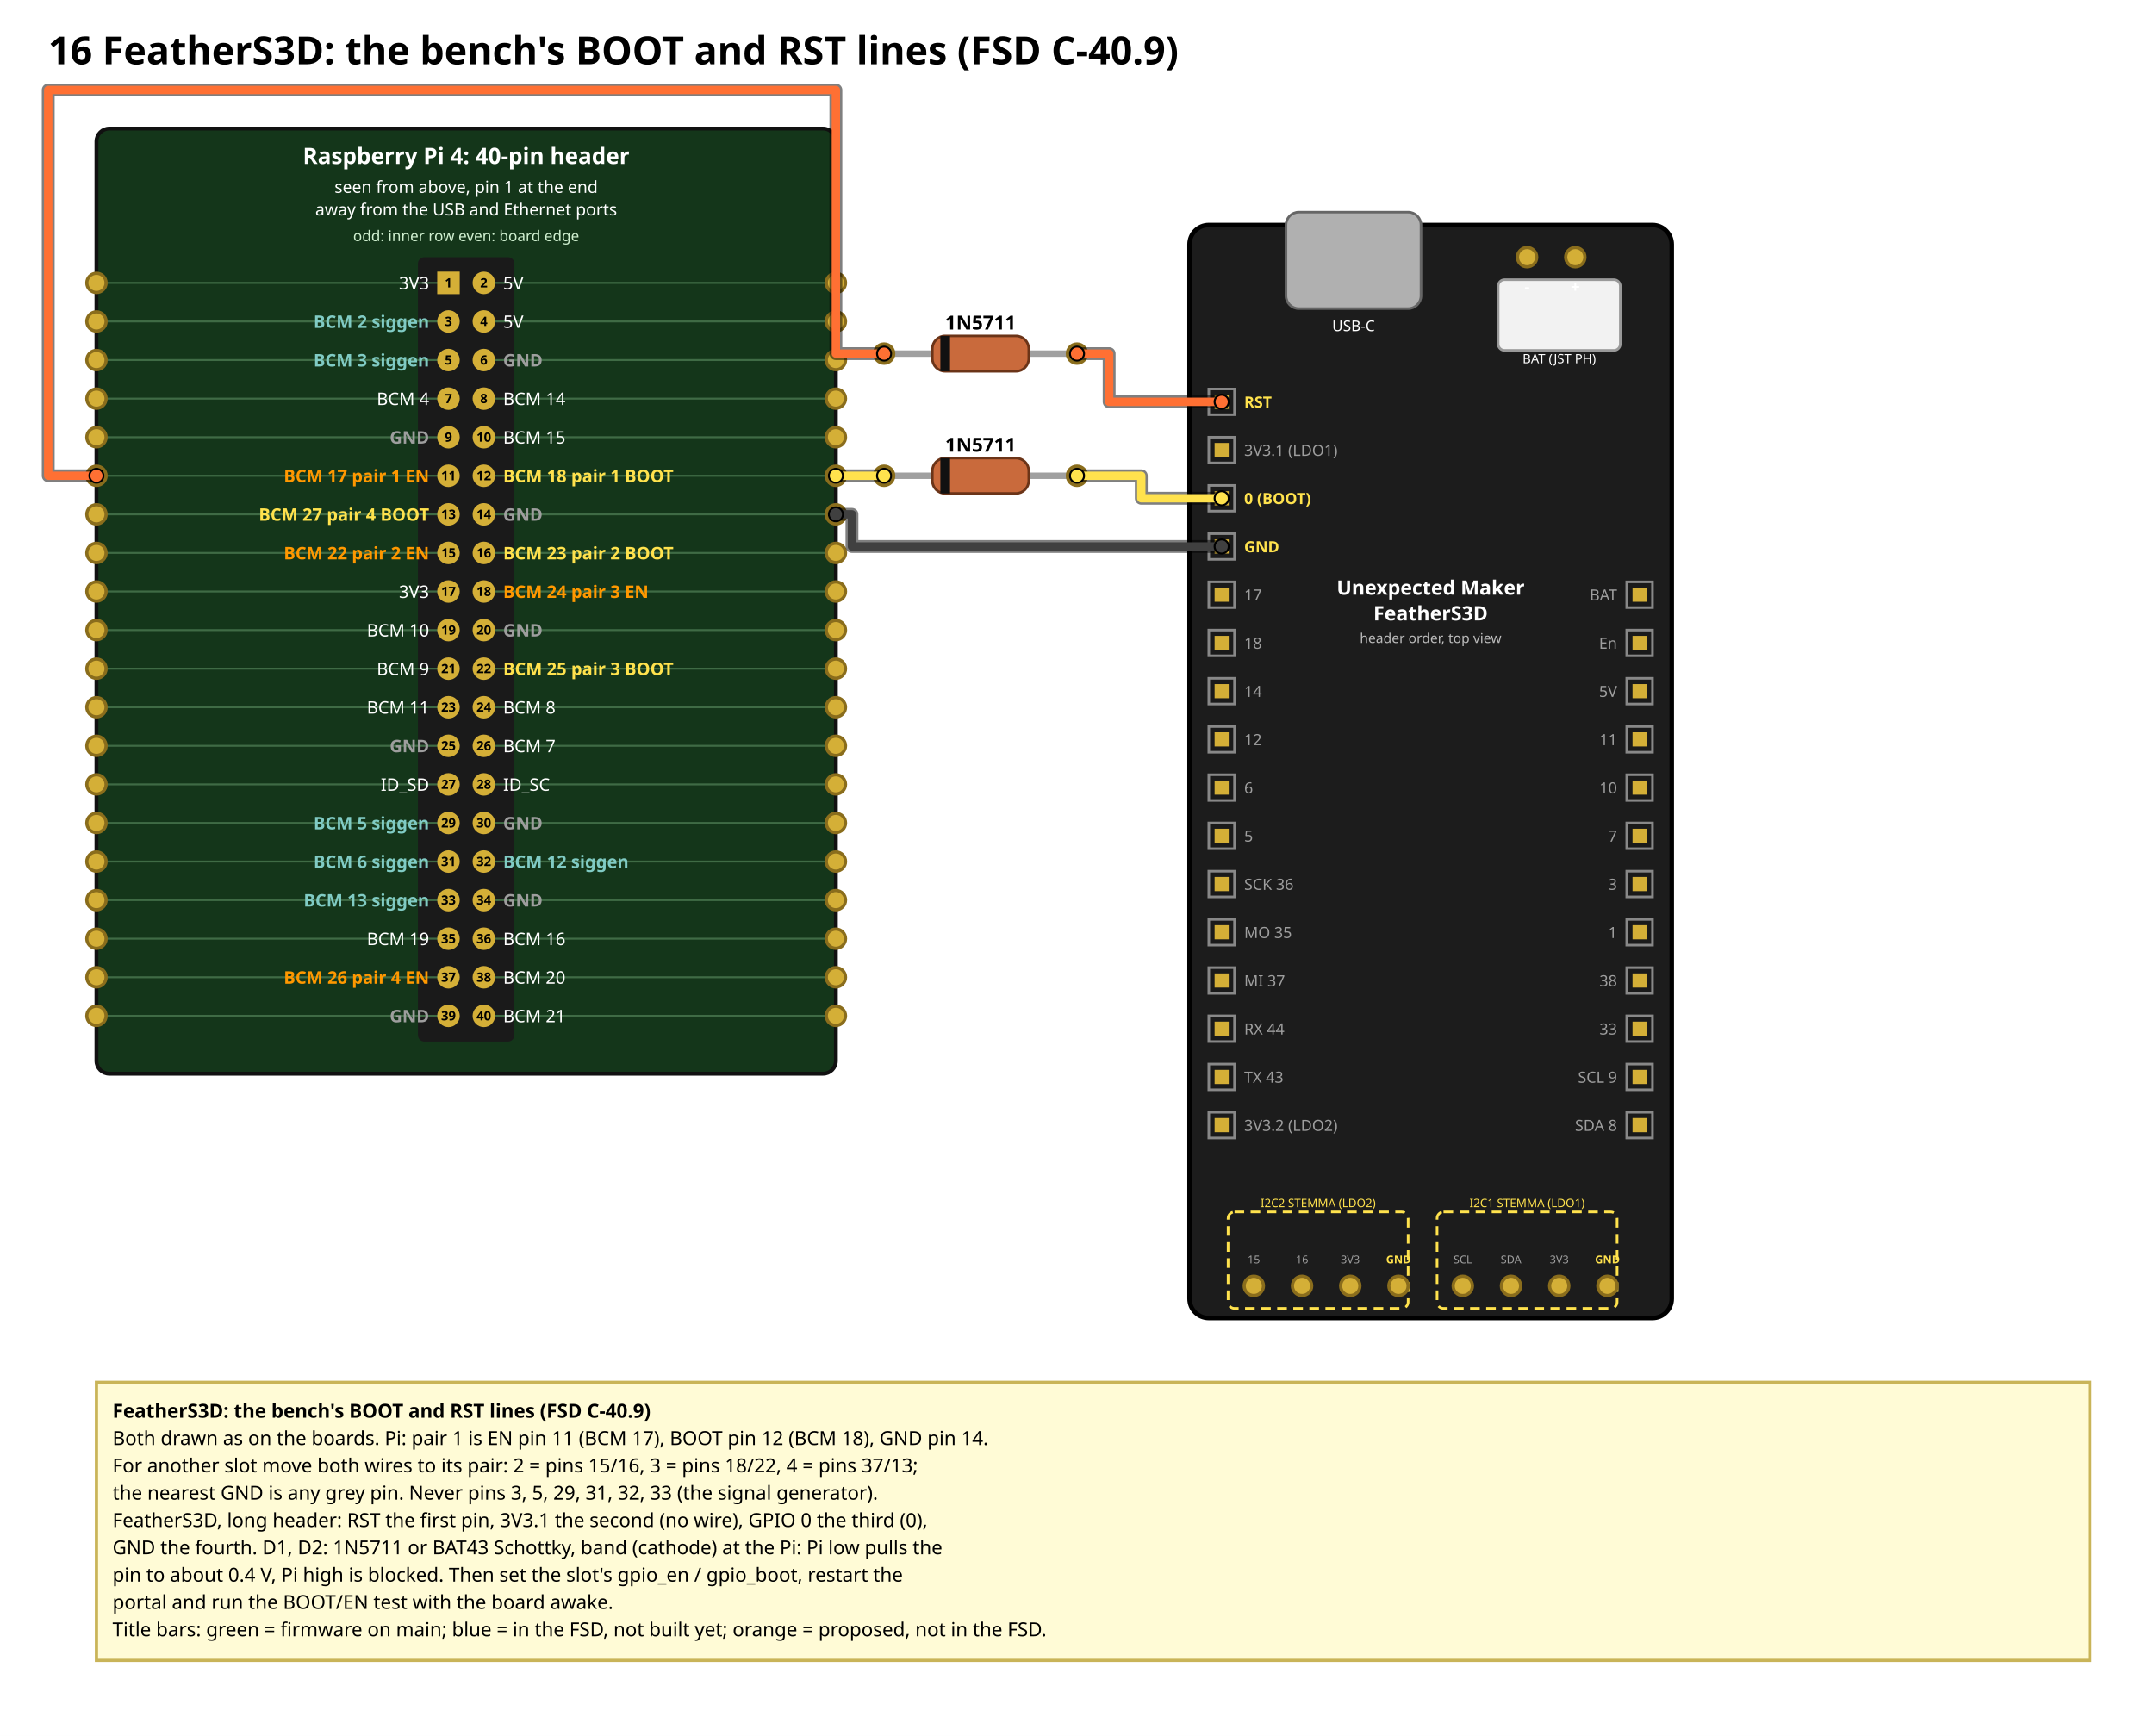
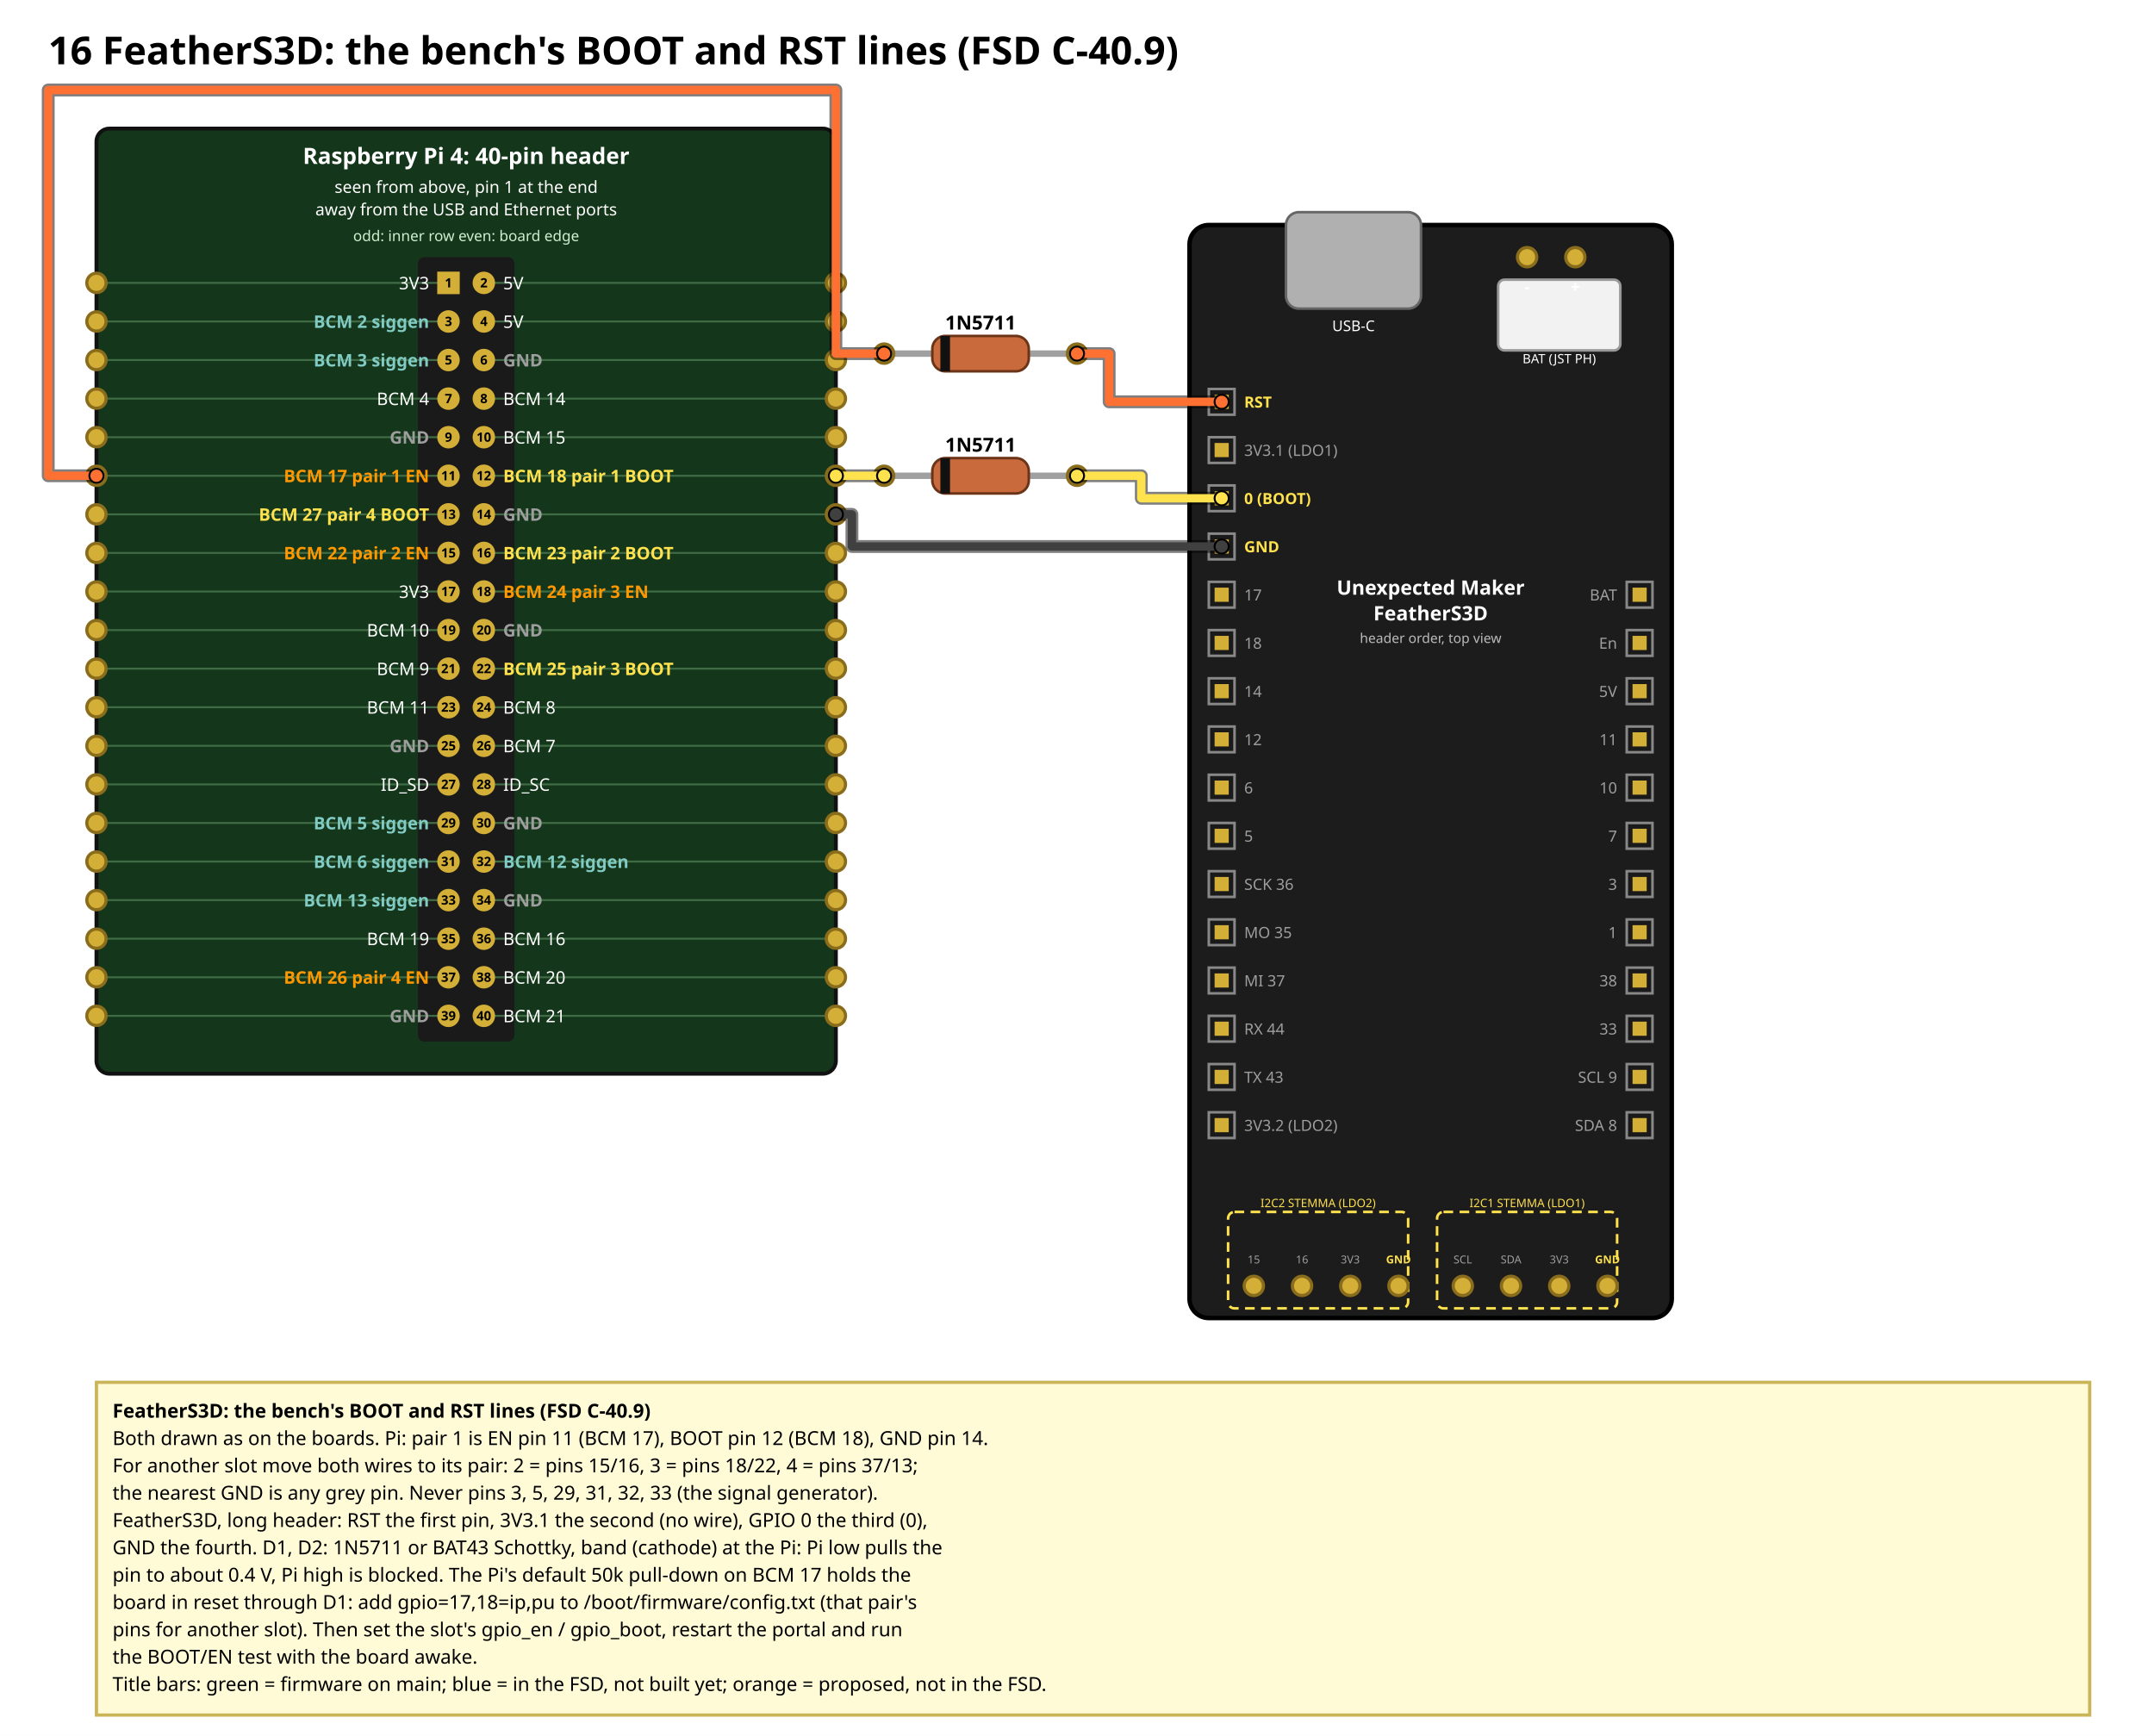
<svg xmlns="http://www.w3.org/2000/svg" width="1206" height="972" viewBox="0 0 6700 5400">
  <rect x="0" y="0" width="6700" height="5400" fill="#ffffff" />
  <text x="150" y="200" font-family="Droid Sans" font-size="120" text-anchor="start" font-weight="bold" fill="#000000">16  FeatherS3D: the bench's BOOT and RST lines (FSD C-40.9)</text>
  <g transform="translate(3700 700)">
    <rect x="0" y="0" width="1500" height="3400" rx="60" fill="#1c1c1c" stroke="#000000" stroke-width="14" />
    <rect x="300" y="-40" width="420" height="300" rx="40" fill="#b0b0b0" stroke="#666666" stroke-width="8" />
    <text x="510" y="330" font-family="Droid Sans" font-size="46" text-anchor="middle" font-weight="normal" fill="#ffffff">USB-C</text>
    <rect x="960" y="170" width="380" height="220" rx="20" fill="#f2f2f2" stroke="#999999" stroke-width="8" />
    <text x="1150" y="430" font-family="Droid Sans" font-size="40" text-anchor="middle" font-weight="normal" fill="#ffffff">BAT (JST PH)</text>
    <text x="750.0" y="1150" font-family="Droid Sans" font-size="62" text-anchor="middle" font-weight="bold" fill="#ffffff">Unexpected Maker</text>
    <text x="750.0" y="1230" font-family="Droid Sans" font-size="62" text-anchor="middle" font-weight="bold" fill="#ffffff">FeatherS3D</text>
    <text x="750.0" y="1300" font-family="Droid Sans" font-size="42" text-anchor="middle" font-weight="normal" fill="#bbbbbb">header order, top view</text>
    <rect x="120" y="3070" width="560" height="300" rx="20" fill="none" stroke="#ffe24d" stroke-width="8" stroke-dasharray="30 20" />
    <text x="400" y="3055" font-family="Droid Sans" font-size="36" text-anchor="middle" font-weight="normal" fill="#ffe24d">I2C2 STEMMA (LDO2)</text>
    <rect x="770" y="3070" width="560" height="300" rx="20" fill="none" stroke="#ffe24d" stroke-width="8" stroke-dasharray="30 20" />
    <text x="1050" y="3055" font-family="Droid Sans" font-size="36" text-anchor="middle" font-weight="normal" fill="#ffe24d">I2C1 STEMMA (LDO1)</text>
    <text x="170" y="568" font-family="Droid Sans" font-size="48" text-anchor="start" font-weight="bold" fill="#ffe24d">RST</text>
    <rect x="60" y="510" width="80" height="80" fill="#1a1a1a" stroke="#888888" stroke-width="8" />
    <rect id="connector0pin" x="78" y="528" width="44" height="44" fill="#d4af37" />
    <text x="170" y="718" font-family="Droid Sans" font-size="48" text-anchor="start" font-weight="normal" fill="#9e9e9e">3V3.1 (LDO1)</text>
    <rect x="60" y="660" width="80" height="80" fill="#1a1a1a" stroke="#888888" stroke-width="8" />
    <rect id="connector1pin" x="78" y="678" width="44" height="44" fill="#d4af37" />
    <text x="170" y="868" font-family="Droid Sans" font-size="48" text-anchor="start" font-weight="bold" fill="#ffe24d">0 (BOOT)</text>
    <rect x="60" y="810" width="80" height="80" fill="#1a1a1a" stroke="#888888" stroke-width="8" />
    <rect id="connector2pin" x="78" y="828" width="44" height="44" fill="#d4af37" />
    <text x="170" y="1018" font-family="Droid Sans" font-size="48" text-anchor="start" font-weight="bold" fill="#ffe24d">GND</text>
    <rect x="60" y="960" width="80" height="80" fill="#1a1a1a" stroke="#888888" stroke-width="8" />
    <rect id="connector3pin" x="78" y="978" width="44" height="44" fill="#d4af37" />
    <text x="170" y="1168" font-family="Droid Sans" font-size="48" text-anchor="start" font-weight="normal" fill="#9e9e9e">17</text>
    <rect x="60" y="1110" width="80" height="80" fill="#1a1a1a" stroke="#888888" stroke-width="8" />
    <rect id="connector4pin" x="78" y="1128" width="44" height="44" fill="#d4af37" />
    <text x="170" y="1318" font-family="Droid Sans" font-size="48" text-anchor="start" font-weight="normal" fill="#9e9e9e">18</text>
    <rect x="60" y="1260" width="80" height="80" fill="#1a1a1a" stroke="#888888" stroke-width="8" />
    <rect id="connector5pin" x="78" y="1278" width="44" height="44" fill="#d4af37" />
    <text x="170" y="1468" font-family="Droid Sans" font-size="48" text-anchor="start" font-weight="normal" fill="#9e9e9e">14</text>
    <rect x="60" y="1410" width="80" height="80" fill="#1a1a1a" stroke="#888888" stroke-width="8" />
    <rect id="connector6pin" x="78" y="1428" width="44" height="44" fill="#d4af37" />
    <text x="170" y="1618" font-family="Droid Sans" font-size="48" text-anchor="start" font-weight="normal" fill="#9e9e9e">12</text>
    <rect x="60" y="1560" width="80" height="80" fill="#1a1a1a" stroke="#888888" stroke-width="8" />
    <rect id="connector7pin" x="78" y="1578" width="44" height="44" fill="#d4af37" />
    <text x="170" y="1768" font-family="Droid Sans" font-size="48" text-anchor="start" font-weight="normal" fill="#9e9e9e">6</text>
    <rect x="60" y="1710" width="80" height="80" fill="#1a1a1a" stroke="#888888" stroke-width="8" />
    <rect id="connector8pin" x="78" y="1728" width="44" height="44" fill="#d4af37" />
    <text x="170" y="1918" font-family="Droid Sans" font-size="48" text-anchor="start" font-weight="normal" fill="#9e9e9e">5</text>
    <rect x="60" y="1860" width="80" height="80" fill="#1a1a1a" stroke="#888888" stroke-width="8" />
    <rect id="connector9pin" x="78" y="1878" width="44" height="44" fill="#d4af37" />
    <text x="170" y="2068" font-family="Droid Sans" font-size="48" text-anchor="start" font-weight="normal" fill="#9e9e9e">SCK 36</text>
    <rect x="60" y="2010" width="80" height="80" fill="#1a1a1a" stroke="#888888" stroke-width="8" />
    <rect id="connector10pin" x="78" y="2028" width="44" height="44" fill="#d4af37" />
    <text x="170" y="2218" font-family="Droid Sans" font-size="48" text-anchor="start" font-weight="normal" fill="#9e9e9e">MO 35</text>
    <rect x="60" y="2160" width="80" height="80" fill="#1a1a1a" stroke="#888888" stroke-width="8" />
    <rect id="connector11pin" x="78" y="2178" width="44" height="44" fill="#d4af37" />
    <text x="170" y="2368" font-family="Droid Sans" font-size="48" text-anchor="start" font-weight="normal" fill="#9e9e9e">MI 37</text>
    <rect x="60" y="2310" width="80" height="80" fill="#1a1a1a" stroke="#888888" stroke-width="8" />
    <rect id="connector12pin" x="78" y="2328" width="44" height="44" fill="#d4af37" />
    <text x="170" y="2518" font-family="Droid Sans" font-size="48" text-anchor="start" font-weight="normal" fill="#9e9e9e">RX 44</text>
    <rect x="60" y="2460" width="80" height="80" fill="#1a1a1a" stroke="#888888" stroke-width="8" />
    <rect id="connector13pin" x="78" y="2478" width="44" height="44" fill="#d4af37" />
    <text x="170" y="2668" font-family="Droid Sans" font-size="48" text-anchor="start" font-weight="normal" fill="#9e9e9e">TX 43</text>
    <rect x="60" y="2610" width="80" height="80" fill="#1a1a1a" stroke="#888888" stroke-width="8" />
    <rect id="connector14pin" x="78" y="2628" width="44" height="44" fill="#d4af37" />
    <text x="170" y="2818" font-family="Droid Sans" font-size="48" text-anchor="start" font-weight="normal" fill="#9e9e9e">3V3.2 (LDO2)</text>
    <rect x="60" y="2760" width="80" height="80" fill="#1a1a1a" stroke="#888888" stroke-width="8" />
    <rect id="connector15pin" x="78" y="2778" width="44" height="44" fill="#d4af37" />
    <text x="1330" y="1168" font-family="Droid Sans" font-size="48" text-anchor="end" font-weight="normal" fill="#9e9e9e">BAT</text>
    <rect x="1360" y="1110" width="80" height="80" fill="#1a1a1a" stroke="#888888" stroke-width="8" />
    <rect id="connector16pin" x="1378" y="1128" width="44" height="44" fill="#d4af37" />
    <text x="1330" y="1318" font-family="Droid Sans" font-size="48" text-anchor="end" font-weight="normal" fill="#9e9e9e">En</text>
    <rect x="1360" y="1260" width="80" height="80" fill="#1a1a1a" stroke="#888888" stroke-width="8" />
    <rect id="connector17pin" x="1378" y="1278" width="44" height="44" fill="#d4af37" />
    <text x="1330" y="1468" font-family="Droid Sans" font-size="48" text-anchor="end" font-weight="normal" fill="#9e9e9e">5V</text>
    <rect x="1360" y="1410" width="80" height="80" fill="#1a1a1a" stroke="#888888" stroke-width="8" />
    <rect id="connector18pin" x="1378" y="1428" width="44" height="44" fill="#d4af37" />
    <text x="1330" y="1618" font-family="Droid Sans" font-size="48" text-anchor="end" font-weight="normal" fill="#9e9e9e">11</text>
    <rect x="1360" y="1560" width="80" height="80" fill="#1a1a1a" stroke="#888888" stroke-width="8" />
    <rect id="connector19pin" x="1378" y="1578" width="44" height="44" fill="#d4af37" />
    <text x="1330" y="1768" font-family="Droid Sans" font-size="48" text-anchor="end" font-weight="normal" fill="#9e9e9e">10</text>
    <rect x="1360" y="1710" width="80" height="80" fill="#1a1a1a" stroke="#888888" stroke-width="8" />
    <rect id="connector20pin" x="1378" y="1728" width="44" height="44" fill="#d4af37" />
    <text x="1330" y="1918" font-family="Droid Sans" font-size="48" text-anchor="end" font-weight="normal" fill="#9e9e9e">7</text>
    <rect x="1360" y="1860" width="80" height="80" fill="#1a1a1a" stroke="#888888" stroke-width="8" />
    <rect id="connector21pin" x="1378" y="1878" width="44" height="44" fill="#d4af37" />
    <text x="1330" y="2068" font-family="Droid Sans" font-size="48" text-anchor="end" font-weight="normal" fill="#9e9e9e">3</text>
    <rect x="1360" y="2010" width="80" height="80" fill="#1a1a1a" stroke="#888888" stroke-width="8" />
    <rect id="connector22pin" x="1378" y="2028" width="44" height="44" fill="#d4af37" />
    <text x="1330" y="2218" font-family="Droid Sans" font-size="48" text-anchor="end" font-weight="normal" fill="#9e9e9e">1</text>
    <rect x="1360" y="2160" width="80" height="80" fill="#1a1a1a" stroke="#888888" stroke-width="8" />
    <rect id="connector23pin" x="1378" y="2178" width="44" height="44" fill="#d4af37" />
    <text x="1330" y="2368" font-family="Droid Sans" font-size="48" text-anchor="end" font-weight="normal" fill="#9e9e9e">38</text>
    <rect x="1360" y="2310" width="80" height="80" fill="#1a1a1a" stroke="#888888" stroke-width="8" />
    <rect id="connector24pin" x="1378" y="2328" width="44" height="44" fill="#d4af37" />
    <text x="1330" y="2518" font-family="Droid Sans" font-size="48" text-anchor="end" font-weight="normal" fill="#9e9e9e">33</text>
    <rect x="1360" y="2460" width="80" height="80" fill="#1a1a1a" stroke="#888888" stroke-width="8" />
    <rect id="connector25pin" x="1378" y="2478" width="44" height="44" fill="#d4af37" />
    <text x="1330" y="2668" font-family="Droid Sans" font-size="48" text-anchor="end" font-weight="normal" fill="#9e9e9e">SCL 9</text>
    <rect x="1360" y="2610" width="80" height="80" fill="#1a1a1a" stroke="#888888" stroke-width="8" />
    <rect id="connector26pin" x="1378" y="2628" width="44" height="44" fill="#d4af37" />
    <text x="1330" y="2818" font-family="Droid Sans" font-size="48" text-anchor="end" font-weight="normal" fill="#9e9e9e">SDA 8</text>
    <rect x="1360" y="2760" width="80" height="80" fill="#1a1a1a" stroke="#888888" stroke-width="8" />
    <rect id="connector27pin" x="1378" y="2778" width="44" height="44" fill="#d4af37" />
    <text x="200" y="3230" font-family="Droid Sans" font-size="34" text-anchor="middle" font-weight="normal" fill="#9e9e9e">15</text>
    <circle id="connector28pin" cx="200" cy="3300" r="30" fill="#d4af37" stroke="#8a6d1c" stroke-width="10" />
    <text x="350" y="3230" font-family="Droid Sans" font-size="34" text-anchor="middle" font-weight="normal" fill="#9e9e9e">16</text>
    <circle id="connector29pin" cx="350" cy="3300" r="30" fill="#d4af37" stroke="#8a6d1c" stroke-width="10" />
    <text x="500" y="3230" font-family="Droid Sans" font-size="34" text-anchor="middle" font-weight="normal" fill="#9e9e9e">3V3</text>
    <circle id="connector30pin" cx="500" cy="3300" r="30" fill="#d4af37" stroke="#8a6d1c" stroke-width="10" />
    <text x="650" y="3230" font-family="Droid Sans" font-size="34" text-anchor="middle" font-weight="bold" fill="#ffe24d">GND</text>
    <circle id="connector31pin" cx="650" cy="3300" r="30" fill="#d4af37" stroke="#8a6d1c" stroke-width="10" />
    <text x="850" y="3230" font-family="Droid Sans" font-size="34" text-anchor="middle" font-weight="normal" fill="#9e9e9e">SCL</text>
    <circle id="connector32pin" cx="850" cy="3300" r="30" fill="#d4af37" stroke="#8a6d1c" stroke-width="10" />
    <text x="1000" y="3230" font-family="Droid Sans" font-size="34" text-anchor="middle" font-weight="normal" fill="#9e9e9e">SDA</text>
    <circle id="connector33pin" cx="1000" cy="3300" r="30" fill="#d4af37" stroke="#8a6d1c" stroke-width="10" />
    <text x="1150" y="3230" font-family="Droid Sans" font-size="34" text-anchor="middle" font-weight="normal" fill="#9e9e9e">3V3</text>
    <circle id="connector34pin" cx="1150" cy="3300" r="30" fill="#d4af37" stroke="#8a6d1c" stroke-width="10" />
    <text x="1300" y="3230" font-family="Droid Sans" font-size="34" text-anchor="middle" font-weight="bold" fill="#ffe24d">GND</text>
    <circle id="connector35pin" cx="1300" cy="3300" r="30" fill="#d4af37" stroke="#8a6d1c" stroke-width="10" />
    <text x="1050" y="210" font-family="Droid Sans" font-size="50" text-anchor="middle" font-weight="bold" fill="#ffffff">-</text>
    <circle id="connector36pin" cx="1050" cy="100" r="30" fill="#d4af37" stroke="#8a6d1c" stroke-width="10" />
    <text x="1200" y="210" font-family="Droid Sans" font-size="50" text-anchor="middle" font-weight="bold" fill="#ffffff">+</text>
    <circle id="connector37pin" cx="1200" cy="100" r="30" fill="#d4af37" stroke="#8a6d1c" stroke-width="10" />
  </g>
  <g transform="translate(300 400)">
    <rect x="0" y="0" width="2300" height="2940" rx="40" fill="#14361a" stroke="#111111" stroke-width="12" />
    <text x="1150.0" y="110" font-family="Droid Sans" font-size="70" text-anchor="middle" font-weight="bold" fill="#ffffff">Raspberry Pi 4: 40-pin header</text>
    <text x="1150.0" y="200" font-family="Droid Sans" font-size="52" text-anchor="middle" font-weight="normal" fill="#ffffff">seen from above, pin 1 at the end</text>
    <text x="1150.0" y="270" font-family="Droid Sans" font-size="52" text-anchor="middle" font-weight="normal" fill="#ffffff">away from the USB and Ethernet ports</text>
    <text x="1150.0" y="350" font-family="Droid Sans" font-size="46" text-anchor="middle" font-weight="normal" fill="#d0f0d0">odd: inner row      even: board edge</text>
    <rect x="1000.0" y="400" width="300" height="2440" fill="#1a1a1a" rx="20" />
    <line x1="0" y1="480" x2="1095.0" y2="480" stroke="#3f6b45" stroke-width="6" />
    <rect x="1060.0" y="445" width="70" height="70" fill="#d4af37" />
    <text x="1095.0" y="494" font-family="Droid Sans" font-size="40" text-anchor="middle" font-weight="bold" fill="#000000">1</text>
    <text x="1035.0" y="500" font-family="Droid Sans" font-size="54" text-anchor="end" font-weight="normal" fill="#ffffff">3V3</text>
    <circle id="connector0pin" cx="0" cy="480" r="30" fill="#d4af37" stroke="#8a6d1c" stroke-width="10" />
    <line x1="2300" y1="480" x2="1205.0" y2="480" stroke="#3f6b45" stroke-width="6" />
    <circle cx="1205.0" cy="480" r="35" fill="#d4af37" />
    <text x="1205.0" y="494" font-family="Droid Sans" font-size="40" text-anchor="middle" font-weight="bold" fill="#000000">2</text>
    <text x="1265.0" y="500" font-family="Droid Sans" font-size="54" text-anchor="start" font-weight="normal" fill="#ffffff">5V</text>
    <circle id="connector1pin" cx="2300" cy="480" r="30" fill="#d4af37" stroke="#8a6d1c" stroke-width="10" />
    <line x1="0" y1="600" x2="1095.0" y2="600" stroke="#3f6b45" stroke-width="6" />
    <circle cx="1095.0" cy="600" r="35" fill="#d4af37" />
    <text x="1095.0" y="614" font-family="Droid Sans" font-size="40" text-anchor="middle" font-weight="bold" fill="#000000">3</text>
    <text x="1035.0" y="620" font-family="Droid Sans" font-size="54" text-anchor="end" font-weight="bold" fill="#80cbc4">BCM 2  siggen</text>
    <circle id="connector2pin" cx="0" cy="600" r="30" fill="#d4af37" stroke="#8a6d1c" stroke-width="10" />
    <line x1="2300" y1="600" x2="1205.0" y2="600" stroke="#3f6b45" stroke-width="6" />
    <circle cx="1205.0" cy="600" r="35" fill="#d4af37" />
    <text x="1205.0" y="614" font-family="Droid Sans" font-size="40" text-anchor="middle" font-weight="bold" fill="#000000">4</text>
    <text x="1265.0" y="620" font-family="Droid Sans" font-size="54" text-anchor="start" font-weight="normal" fill="#ffffff">5V</text>
    <circle id="connector3pin" cx="2300" cy="600" r="30" fill="#d4af37" stroke="#8a6d1c" stroke-width="10" />
    <line x1="0" y1="720" x2="1095.0" y2="720" stroke="#3f6b45" stroke-width="6" />
    <circle cx="1095.0" cy="720" r="35" fill="#d4af37" />
    <text x="1095.0" y="734" font-family="Droid Sans" font-size="40" text-anchor="middle" font-weight="bold" fill="#000000">5</text>
    <text x="1035.0" y="740" font-family="Droid Sans" font-size="54" text-anchor="end" font-weight="bold" fill="#80cbc4">BCM 3  siggen</text>
    <circle id="connector4pin" cx="0" cy="720" r="30" fill="#d4af37" stroke="#8a6d1c" stroke-width="10" />
    <line x1="2300" y1="720" x2="1205.0" y2="720" stroke="#3f6b45" stroke-width="6" />
    <circle cx="1205.0" cy="720" r="35" fill="#d4af37" />
    <text x="1205.0" y="734" font-family="Droid Sans" font-size="40" text-anchor="middle" font-weight="bold" fill="#000000">6</text>
    <text x="1265.0" y="740" font-family="Droid Sans" font-size="54" text-anchor="start" font-weight="bold" fill="#9e9e9e">GND</text>
    <circle id="connector5pin" cx="2300" cy="720" r="30" fill="#d4af37" stroke="#8a6d1c" stroke-width="10" />
    <line x1="0" y1="840" x2="1095.0" y2="840" stroke="#3f6b45" stroke-width="6" />
    <circle cx="1095.0" cy="840" r="35" fill="#d4af37" />
    <text x="1095.0" y="854" font-family="Droid Sans" font-size="40" text-anchor="middle" font-weight="bold" fill="#000000">7</text>
    <text x="1035.0" y="860" font-family="Droid Sans" font-size="54" text-anchor="end" font-weight="normal" fill="#ffffff">BCM 4</text>
    <circle id="connector6pin" cx="0" cy="840" r="30" fill="#d4af37" stroke="#8a6d1c" stroke-width="10" />
    <line x1="2300" y1="840" x2="1205.0" y2="840" stroke="#3f6b45" stroke-width="6" />
    <circle cx="1205.0" cy="840" r="35" fill="#d4af37" />
    <text x="1205.0" y="854" font-family="Droid Sans" font-size="40" text-anchor="middle" font-weight="bold" fill="#000000">8</text>
    <text x="1265.0" y="860" font-family="Droid Sans" font-size="54" text-anchor="start" font-weight="normal" fill="#ffffff">BCM 14</text>
    <circle id="connector7pin" cx="2300" cy="840" r="30" fill="#d4af37" stroke="#8a6d1c" stroke-width="10" />
    <line x1="0" y1="960" x2="1095.0" y2="960" stroke="#3f6b45" stroke-width="6" />
    <circle cx="1095.0" cy="960" r="35" fill="#d4af37" />
    <text x="1095.0" y="974" font-family="Droid Sans" font-size="40" text-anchor="middle" font-weight="bold" fill="#000000">9</text>
    <text x="1035.0" y="980" font-family="Droid Sans" font-size="54" text-anchor="end" font-weight="bold" fill="#9e9e9e">GND</text>
    <circle id="connector8pin" cx="0" cy="960" r="30" fill="#d4af37" stroke="#8a6d1c" stroke-width="10" />
    <line x1="2300" y1="960" x2="1205.0" y2="960" stroke="#3f6b45" stroke-width="6" />
    <circle cx="1205.0" cy="960" r="35" fill="#d4af37" />
    <text x="1205.0" y="974" font-family="Droid Sans" font-size="40" text-anchor="middle" font-weight="bold" fill="#000000">10</text>
    <text x="1265.0" y="980" font-family="Droid Sans" font-size="54" text-anchor="start" font-weight="normal" fill="#ffffff">BCM 15</text>
    <circle id="connector9pin" cx="2300" cy="960" r="30" fill="#d4af37" stroke="#8a6d1c" stroke-width="10" />
    <line x1="0" y1="1080" x2="1095.0" y2="1080" stroke="#3f6b45" stroke-width="6" />
    <circle cx="1095.0" cy="1080" r="35" fill="#d4af37" />
    <text x="1095.0" y="1094" font-family="Droid Sans" font-size="40" text-anchor="middle" font-weight="bold" fill="#000000">11</text>
    <text x="1035.0" y="1100" font-family="Droid Sans" font-size="54" text-anchor="end" font-weight="bold" fill="#ff9800">BCM 17  pair 1 EN</text>
    <circle id="connector10pin" cx="0" cy="1080" r="30" fill="#d4af37" stroke="#8a6d1c" stroke-width="10" />
    <line x1="2300" y1="1080" x2="1205.0" y2="1080" stroke="#3f6b45" stroke-width="6" />
    <circle cx="1205.0" cy="1080" r="35" fill="#d4af37" />
    <text x="1205.0" y="1094" font-family="Droid Sans" font-size="40" text-anchor="middle" font-weight="bold" fill="#000000">12</text>
    <text x="1265.0" y="1100" font-family="Droid Sans" font-size="54" text-anchor="start" font-weight="bold" fill="#ffe24d">BCM 18  pair 1 BOOT</text>
    <circle id="connector11pin" cx="2300" cy="1080" r="30" fill="#d4af37" stroke="#8a6d1c" stroke-width="10" />
    <line x1="0" y1="1200" x2="1095.0" y2="1200" stroke="#3f6b45" stroke-width="6" />
    <circle cx="1095.0" cy="1200" r="35" fill="#d4af37" />
    <text x="1095.0" y="1214" font-family="Droid Sans" font-size="40" text-anchor="middle" font-weight="bold" fill="#000000">13</text>
    <text x="1035.0" y="1220" font-family="Droid Sans" font-size="54" text-anchor="end" font-weight="bold" fill="#ffe24d">BCM 27  pair 4 BOOT</text>
    <circle id="connector12pin" cx="0" cy="1200" r="30" fill="#d4af37" stroke="#8a6d1c" stroke-width="10" />
    <line x1="2300" y1="1200" x2="1205.0" y2="1200" stroke="#3f6b45" stroke-width="6" />
    <circle cx="1205.0" cy="1200" r="35" fill="#d4af37" />
    <text x="1205.0" y="1214" font-family="Droid Sans" font-size="40" text-anchor="middle" font-weight="bold" fill="#000000">14</text>
    <text x="1265.0" y="1220" font-family="Droid Sans" font-size="54" text-anchor="start" font-weight="bold" fill="#9e9e9e">GND</text>
    <circle id="connector13pin" cx="2300" cy="1200" r="30" fill="#d4af37" stroke="#8a6d1c" stroke-width="10" />
    <line x1="0" y1="1320" x2="1095.0" y2="1320" stroke="#3f6b45" stroke-width="6" />
    <circle cx="1095.0" cy="1320" r="35" fill="#d4af37" />
    <text x="1095.0" y="1334" font-family="Droid Sans" font-size="40" text-anchor="middle" font-weight="bold" fill="#000000">15</text>
    <text x="1035.0" y="1340" font-family="Droid Sans" font-size="54" text-anchor="end" font-weight="bold" fill="#ff9800">BCM 22  pair 2 EN</text>
    <circle id="connector14pin" cx="0" cy="1320" r="30" fill="#d4af37" stroke="#8a6d1c" stroke-width="10" />
    <line x1="2300" y1="1320" x2="1205.0" y2="1320" stroke="#3f6b45" stroke-width="6" />
    <circle cx="1205.0" cy="1320" r="35" fill="#d4af37" />
    <text x="1205.0" y="1334" font-family="Droid Sans" font-size="40" text-anchor="middle" font-weight="bold" fill="#000000">16</text>
    <text x="1265.0" y="1340" font-family="Droid Sans" font-size="54" text-anchor="start" font-weight="bold" fill="#ffe24d">BCM 23  pair 2 BOOT</text>
    <circle id="connector15pin" cx="2300" cy="1320" r="30" fill="#d4af37" stroke="#8a6d1c" stroke-width="10" />
    <line x1="0" y1="1440" x2="1095.0" y2="1440" stroke="#3f6b45" stroke-width="6" />
    <circle cx="1095.0" cy="1440" r="35" fill="#d4af37" />
    <text x="1095.0" y="1454" font-family="Droid Sans" font-size="40" text-anchor="middle" font-weight="bold" fill="#000000">17</text>
    <text x="1035.0" y="1460" font-family="Droid Sans" font-size="54" text-anchor="end" font-weight="normal" fill="#ffffff">3V3</text>
    <circle id="connector16pin" cx="0" cy="1440" r="30" fill="#d4af37" stroke="#8a6d1c" stroke-width="10" />
    <line x1="2300" y1="1440" x2="1205.0" y2="1440" stroke="#3f6b45" stroke-width="6" />
    <circle cx="1205.0" cy="1440" r="35" fill="#d4af37" />
    <text x="1205.0" y="1454" font-family="Droid Sans" font-size="40" text-anchor="middle" font-weight="bold" fill="#000000">18</text>
    <text x="1265.0" y="1460" font-family="Droid Sans" font-size="54" text-anchor="start" font-weight="bold" fill="#ff9800">BCM 24  pair 3 EN</text>
    <circle id="connector17pin" cx="2300" cy="1440" r="30" fill="#d4af37" stroke="#8a6d1c" stroke-width="10" />
    <line x1="0" y1="1560" x2="1095.0" y2="1560" stroke="#3f6b45" stroke-width="6" />
    <circle cx="1095.0" cy="1560" r="35" fill="#d4af37" />
    <text x="1095.0" y="1574" font-family="Droid Sans" font-size="40" text-anchor="middle" font-weight="bold" fill="#000000">19</text>
    <text x="1035.0" y="1580" font-family="Droid Sans" font-size="54" text-anchor="end" font-weight="normal" fill="#ffffff">BCM 10</text>
    <circle id="connector18pin" cx="0" cy="1560" r="30" fill="#d4af37" stroke="#8a6d1c" stroke-width="10" />
    <line x1="2300" y1="1560" x2="1205.0" y2="1560" stroke="#3f6b45" stroke-width="6" />
    <circle cx="1205.0" cy="1560" r="35" fill="#d4af37" />
    <text x="1205.0" y="1574" font-family="Droid Sans" font-size="40" text-anchor="middle" font-weight="bold" fill="#000000">20</text>
    <text x="1265.0" y="1580" font-family="Droid Sans" font-size="54" text-anchor="start" font-weight="bold" fill="#9e9e9e">GND</text>
    <circle id="connector19pin" cx="2300" cy="1560" r="30" fill="#d4af37" stroke="#8a6d1c" stroke-width="10" />
    <line x1="0" y1="1680" x2="1095.0" y2="1680" stroke="#3f6b45" stroke-width="6" />
    <circle cx="1095.0" cy="1680" r="35" fill="#d4af37" />
    <text x="1095.0" y="1694" font-family="Droid Sans" font-size="40" text-anchor="middle" font-weight="bold" fill="#000000">21</text>
    <text x="1035.0" y="1700" font-family="Droid Sans" font-size="54" text-anchor="end" font-weight="normal" fill="#ffffff">BCM 9</text>
    <circle id="connector20pin" cx="0" cy="1680" r="30" fill="#d4af37" stroke="#8a6d1c" stroke-width="10" />
    <line x1="2300" y1="1680" x2="1205.0" y2="1680" stroke="#3f6b45" stroke-width="6" />
    <circle cx="1205.0" cy="1680" r="35" fill="#d4af37" />
    <text x="1205.0" y="1694" font-family="Droid Sans" font-size="40" text-anchor="middle" font-weight="bold" fill="#000000">22</text>
    <text x="1265.0" y="1700" font-family="Droid Sans" font-size="54" text-anchor="start" font-weight="bold" fill="#ffe24d">BCM 25  pair 3 BOOT</text>
    <circle id="connector21pin" cx="2300" cy="1680" r="30" fill="#d4af37" stroke="#8a6d1c" stroke-width="10" />
    <line x1="0" y1="1800" x2="1095.0" y2="1800" stroke="#3f6b45" stroke-width="6" />
    <circle cx="1095.0" cy="1800" r="35" fill="#d4af37" />
    <text x="1095.0" y="1814" font-family="Droid Sans" font-size="40" text-anchor="middle" font-weight="bold" fill="#000000">23</text>
    <text x="1035.0" y="1820" font-family="Droid Sans" font-size="54" text-anchor="end" font-weight="normal" fill="#ffffff">BCM 11</text>
    <circle id="connector22pin" cx="0" cy="1800" r="30" fill="#d4af37" stroke="#8a6d1c" stroke-width="10" />
    <line x1="2300" y1="1800" x2="1205.0" y2="1800" stroke="#3f6b45" stroke-width="6" />
    <circle cx="1205.0" cy="1800" r="35" fill="#d4af37" />
    <text x="1205.0" y="1814" font-family="Droid Sans" font-size="40" text-anchor="middle" font-weight="bold" fill="#000000">24</text>
    <text x="1265.0" y="1820" font-family="Droid Sans" font-size="54" text-anchor="start" font-weight="normal" fill="#ffffff">BCM 8</text>
    <circle id="connector23pin" cx="2300" cy="1800" r="30" fill="#d4af37" stroke="#8a6d1c" stroke-width="10" />
    <line x1="0" y1="1920" x2="1095.0" y2="1920" stroke="#3f6b45" stroke-width="6" />
    <circle cx="1095.0" cy="1920" r="35" fill="#d4af37" />
    <text x="1095.0" y="1934" font-family="Droid Sans" font-size="40" text-anchor="middle" font-weight="bold" fill="#000000">25</text>
    <text x="1035.0" y="1940" font-family="Droid Sans" font-size="54" text-anchor="end" font-weight="bold" fill="#9e9e9e">GND</text>
    <circle id="connector24pin" cx="0" cy="1920" r="30" fill="#d4af37" stroke="#8a6d1c" stroke-width="10" />
    <line x1="2300" y1="1920" x2="1205.0" y2="1920" stroke="#3f6b45" stroke-width="6" />
    <circle cx="1205.0" cy="1920" r="35" fill="#d4af37" />
    <text x="1205.0" y="1934" font-family="Droid Sans" font-size="40" text-anchor="middle" font-weight="bold" fill="#000000">26</text>
    <text x="1265.0" y="1940" font-family="Droid Sans" font-size="54" text-anchor="start" font-weight="normal" fill="#ffffff">BCM 7</text>
    <circle id="connector25pin" cx="2300" cy="1920" r="30" fill="#d4af37" stroke="#8a6d1c" stroke-width="10" />
    <line x1="0" y1="2040" x2="1095.0" y2="2040" stroke="#3f6b45" stroke-width="6" />
    <circle cx="1095.0" cy="2040" r="35" fill="#d4af37" />
    <text x="1095.0" y="2054" font-family="Droid Sans" font-size="40" text-anchor="middle" font-weight="bold" fill="#000000">27</text>
    <text x="1035.0" y="2060" font-family="Droid Sans" font-size="54" text-anchor="end" font-weight="normal" fill="#ffffff">ID_SD</text>
    <circle id="connector26pin" cx="0" cy="2040" r="30" fill="#d4af37" stroke="#8a6d1c" stroke-width="10" />
    <line x1="2300" y1="2040" x2="1205.0" y2="2040" stroke="#3f6b45" stroke-width="6" />
    <circle cx="1205.0" cy="2040" r="35" fill="#d4af37" />
    <text x="1205.0" y="2054" font-family="Droid Sans" font-size="40" text-anchor="middle" font-weight="bold" fill="#000000">28</text>
    <text x="1265.0" y="2060" font-family="Droid Sans" font-size="54" text-anchor="start" font-weight="normal" fill="#ffffff">ID_SC</text>
    <circle id="connector27pin" cx="2300" cy="2040" r="30" fill="#d4af37" stroke="#8a6d1c" stroke-width="10" />
    <line x1="0" y1="2160" x2="1095.0" y2="2160" stroke="#3f6b45" stroke-width="6" />
    <circle cx="1095.0" cy="2160" r="35" fill="#d4af37" />
    <text x="1095.0" y="2174" font-family="Droid Sans" font-size="40" text-anchor="middle" font-weight="bold" fill="#000000">29</text>
    <text x="1035.0" y="2180" font-family="Droid Sans" font-size="54" text-anchor="end" font-weight="bold" fill="#80cbc4">BCM 5  siggen</text>
    <circle id="connector28pin" cx="0" cy="2160" r="30" fill="#d4af37" stroke="#8a6d1c" stroke-width="10" />
    <line x1="2300" y1="2160" x2="1205.0" y2="2160" stroke="#3f6b45" stroke-width="6" />
    <circle cx="1205.0" cy="2160" r="35" fill="#d4af37" />
    <text x="1205.0" y="2174" font-family="Droid Sans" font-size="40" text-anchor="middle" font-weight="bold" fill="#000000">30</text>
    <text x="1265.0" y="2180" font-family="Droid Sans" font-size="54" text-anchor="start" font-weight="bold" fill="#9e9e9e">GND</text>
    <circle id="connector29pin" cx="2300" cy="2160" r="30" fill="#d4af37" stroke="#8a6d1c" stroke-width="10" />
    <line x1="0" y1="2280" x2="1095.0" y2="2280" stroke="#3f6b45" stroke-width="6" />
    <circle cx="1095.0" cy="2280" r="35" fill="#d4af37" />
    <text x="1095.0" y="2294" font-family="Droid Sans" font-size="40" text-anchor="middle" font-weight="bold" fill="#000000">31</text>
    <text x="1035.0" y="2300" font-family="Droid Sans" font-size="54" text-anchor="end" font-weight="bold" fill="#80cbc4">BCM 6  siggen</text>
    <circle id="connector30pin" cx="0" cy="2280" r="30" fill="#d4af37" stroke="#8a6d1c" stroke-width="10" />
    <line x1="2300" y1="2280" x2="1205.0" y2="2280" stroke="#3f6b45" stroke-width="6" />
    <circle cx="1205.0" cy="2280" r="35" fill="#d4af37" />
    <text x="1205.0" y="2294" font-family="Droid Sans" font-size="40" text-anchor="middle" font-weight="bold" fill="#000000">32</text>
    <text x="1265.0" y="2300" font-family="Droid Sans" font-size="54" text-anchor="start" font-weight="bold" fill="#80cbc4">BCM 12  siggen</text>
    <circle id="connector31pin" cx="2300" cy="2280" r="30" fill="#d4af37" stroke="#8a6d1c" stroke-width="10" />
    <line x1="0" y1="2400" x2="1095.0" y2="2400" stroke="#3f6b45" stroke-width="6" />
    <circle cx="1095.0" cy="2400" r="35" fill="#d4af37" />
    <text x="1095.0" y="2414" font-family="Droid Sans" font-size="40" text-anchor="middle" font-weight="bold" fill="#000000">33</text>
    <text x="1035.0" y="2420" font-family="Droid Sans" font-size="54" text-anchor="end" font-weight="bold" fill="#80cbc4">BCM 13  siggen</text>
    <circle id="connector32pin" cx="0" cy="2400" r="30" fill="#d4af37" stroke="#8a6d1c" stroke-width="10" />
    <line x1="2300" y1="2400" x2="1205.0" y2="2400" stroke="#3f6b45" stroke-width="6" />
    <circle cx="1205.0" cy="2400" r="35" fill="#d4af37" />
    <text x="1205.0" y="2414" font-family="Droid Sans" font-size="40" text-anchor="middle" font-weight="bold" fill="#000000">34</text>
    <text x="1265.0" y="2420" font-family="Droid Sans" font-size="54" text-anchor="start" font-weight="bold" fill="#9e9e9e">GND</text>
    <circle id="connector33pin" cx="2300" cy="2400" r="30" fill="#d4af37" stroke="#8a6d1c" stroke-width="10" />
    <line x1="0" y1="2520" x2="1095.0" y2="2520" stroke="#3f6b45" stroke-width="6" />
    <circle cx="1095.0" cy="2520" r="35" fill="#d4af37" />
    <text x="1095.0" y="2534" font-family="Droid Sans" font-size="40" text-anchor="middle" font-weight="bold" fill="#000000">35</text>
    <text x="1035.0" y="2540" font-family="Droid Sans" font-size="54" text-anchor="end" font-weight="normal" fill="#ffffff">BCM 19</text>
    <circle id="connector34pin" cx="0" cy="2520" r="30" fill="#d4af37" stroke="#8a6d1c" stroke-width="10" />
    <line x1="2300" y1="2520" x2="1205.0" y2="2520" stroke="#3f6b45" stroke-width="6" />
    <circle cx="1205.0" cy="2520" r="35" fill="#d4af37" />
    <text x="1205.0" y="2534" font-family="Droid Sans" font-size="40" text-anchor="middle" font-weight="bold" fill="#000000">36</text>
    <text x="1265.0" y="2540" font-family="Droid Sans" font-size="54" text-anchor="start" font-weight="normal" fill="#ffffff">BCM 16</text>
    <circle id="connector35pin" cx="2300" cy="2520" r="30" fill="#d4af37" stroke="#8a6d1c" stroke-width="10" />
    <line x1="0" y1="2640" x2="1095.0" y2="2640" stroke="#3f6b45" stroke-width="6" />
    <circle cx="1095.0" cy="2640" r="35" fill="#d4af37" />
    <text x="1095.0" y="2654" font-family="Droid Sans" font-size="40" text-anchor="middle" font-weight="bold" fill="#000000">37</text>
    <text x="1035.0" y="2660" font-family="Droid Sans" font-size="54" text-anchor="end" font-weight="bold" fill="#ff9800">BCM 26  pair 4 EN</text>
    <circle id="connector36pin" cx="0" cy="2640" r="30" fill="#d4af37" stroke="#8a6d1c" stroke-width="10" />
    <line x1="2300" y1="2640" x2="1205.0" y2="2640" stroke="#3f6b45" stroke-width="6" />
    <circle cx="1205.0" cy="2640" r="35" fill="#d4af37" />
    <text x="1205.0" y="2654" font-family="Droid Sans" font-size="40" text-anchor="middle" font-weight="bold" fill="#000000">38</text>
    <text x="1265.0" y="2660" font-family="Droid Sans" font-size="54" text-anchor="start" font-weight="normal" fill="#ffffff">BCM 20</text>
    <circle id="connector37pin" cx="2300" cy="2640" r="30" fill="#d4af37" stroke="#8a6d1c" stroke-width="10" />
    <line x1="0" y1="2760" x2="1095.0" y2="2760" stroke="#3f6b45" stroke-width="6" />
    <circle cx="1095.0" cy="2760" r="35" fill="#d4af37" />
    <text x="1095.0" y="2774" font-family="Droid Sans" font-size="40" text-anchor="middle" font-weight="bold" fill="#000000">39</text>
    <text x="1035.0" y="2780" font-family="Droid Sans" font-size="54" text-anchor="end" font-weight="bold" fill="#9e9e9e">GND</text>
    <circle id="connector38pin" cx="0" cy="2760" r="30" fill="#d4af37" stroke="#8a6d1c" stroke-width="10" />
    <line x1="2300" y1="2760" x2="1205.0" y2="2760" stroke="#3f6b45" stroke-width="6" />
    <circle cx="1205.0" cy="2760" r="35" fill="#d4af37" />
    <text x="1205.0" y="2774" font-family="Droid Sans" font-size="40" text-anchor="middle" font-weight="bold" fill="#000000">40</text>
    <text x="1265.0" y="2780" font-family="Droid Sans" font-size="54" text-anchor="start" font-weight="normal" fill="#ffffff">BCM 21</text>
    <circle id="connector39pin" cx="2300" cy="2760" r="30" fill="#d4af37" stroke="#8a6d1c" stroke-width="10" />
  </g>
  <g transform="translate(2700 1000)">
    <line x1="50" y1="100" x2="650" y2="100" stroke="#a0a0a0" stroke-width="20" />
    <g transform="translate(350 100)">
      <rect x="-150" y="-55" width="300" height="110" rx="40" fill="#c96a3c" stroke="#6b3418" stroke-width="8" />
      <rect x="-125" y="-55" width="30" height="110" fill="#111111" />
    </g>
    <text x="350" y="25" font-family="Droid Sans" font-size="60" text-anchor="middle" font-weight="bold" fill="#000000">1N5711</text>
    <circle id="connector0pin" cx="50" cy="100" r="30" fill="#d4af37" stroke="#8a6d1c" stroke-width="10" />
    <circle id="connector1pin" cx="650" cy="100" r="30" fill="#d4af37" stroke="#8a6d1c" stroke-width="10" />
  </g>
  <g transform="translate(2700 1380)">
    <line x1="50" y1="100" x2="650" y2="100" stroke="#a0a0a0" stroke-width="20" />
    <g transform="translate(350 100)">
      <rect x="-150" y="-55" width="300" height="110" rx="40" fill="#c96a3c" stroke="#6b3418" stroke-width="8" />
      <rect x="-125" y="-55" width="30" height="110" fill="#111111" />
    </g>
    <text x="350" y="25" font-family="Droid Sans" font-size="60" text-anchor="middle" font-weight="bold" fill="#000000">1N5711</text>
    <circle id="connector0pin" cx="50" cy="100" r="30" fill="#d4af37" stroke="#8a6d1c" stroke-width="10" />
    <circle id="connector1pin" cx="650" cy="100" r="30" fill="#d4af37" stroke="#8a6d1c" stroke-width="10" />
  </g>
  <polyline points="300,1480 150,1480 150,280 2600,280 2600,1100 2750,1100" fill="none" stroke="#000000" stroke-opacity="0.5" stroke-width="40" stroke-linejoin="round" stroke-linecap="round" />
  <polyline points="300,1480 150,1480 150,280 2600,280 2600,1100 2750,1100" fill="none" stroke="#ff7033" stroke-width="26" stroke-linejoin="round" stroke-linecap="round" />
  <circle cx="300" cy="1480" r="22" fill="#ff7033" stroke="#000000" stroke-width="6" />
  <circle cx="2750" cy="1100" r="22" fill="#ff7033" stroke="#000000" stroke-width="6" />
  <polyline points="3350,1100 3450,1100 3450,1250 3800,1250" fill="none" stroke="#000000" stroke-opacity="0.5" stroke-width="40" stroke-linejoin="round" stroke-linecap="round" />
  <polyline points="3350,1100 3450,1100 3450,1250 3800,1250" fill="none" stroke="#ff7033" stroke-width="26" stroke-linejoin="round" stroke-linecap="round" />
  <circle cx="3350" cy="1100" r="22" fill="#ff7033" stroke="#000000" stroke-width="6" />
  <circle cx="3800" cy="1250" r="22" fill="#ff7033" stroke="#000000" stroke-width="6" />
  <polyline points="2600,1480 2750,1480" fill="none" stroke="#000000" stroke-opacity="0.5" stroke-width="40" stroke-linejoin="round" stroke-linecap="round" />
  <polyline points="2600,1480 2750,1480" fill="none" stroke="#ffe24d" stroke-width="26" stroke-linejoin="round" stroke-linecap="round" />
  <circle cx="2600" cy="1480" r="22" fill="#ffe24d" stroke="#000000" stroke-width="6" />
  <circle cx="2750" cy="1480" r="22" fill="#ffe24d" stroke="#000000" stroke-width="6" />
  <polyline points="3350,1480 3550,1480 3550,1550 3800,1550" fill="none" stroke="#000000" stroke-opacity="0.5" stroke-width="40" stroke-linejoin="round" stroke-linecap="round" />
  <polyline points="3350,1480 3550,1480 3550,1550 3800,1550" fill="none" stroke="#ffe24d" stroke-width="26" stroke-linejoin="round" stroke-linecap="round" />
  <circle cx="3350" cy="1480" r="22" fill="#ffe24d" stroke="#000000" stroke-width="6" />
  <circle cx="3800" cy="1550" r="22" fill="#ffe24d" stroke="#000000" stroke-width="6" />
  <polyline points="2600,1600 2650,1600 2650,1700 3800,1700" fill="none" stroke="#000000" stroke-opacity="0.5" stroke-width="40" stroke-linejoin="round" stroke-linecap="round" />
  <polyline points="2600,1600 2650,1600 2650,1700 3800,1700" fill="none" stroke="#404040" stroke-width="26" stroke-linejoin="round" stroke-linecap="round" />
  <circle cx="2600" cy="1600" r="22" fill="#404040" stroke="#000000" stroke-width="6" />
  <circle cx="3800" cy="1700" r="22" fill="#404040" stroke="#000000" stroke-width="6" />
-   <rect x="300" y="4300" width="6200" height="865" fill="#fffbd6" stroke="#c9b458" stroke-width="10" />
+   <rect x="300" y="4300" width="6200" height="1035" fill="#fffbd6" stroke="#c9b458" stroke-width="10" />
  <text x="350" y="4410" font-family="Droid Sans" font-size="60" text-anchor="start" font-weight="bold" fill="#000000">FeatherS3D: the bench's BOOT and RST lines (FSD C-40.9)</text>
  <text x="350" y="4495" font-family="Droid Sans" font-size="60" text-anchor="start" font-weight="normal" fill="#000000">Both drawn as on the boards. Pi: pair 1 is EN pin 11 (BCM 17), BOOT pin 12 (BCM 18), GND pin 14.</text>
  <text x="350" y="4580" font-family="Droid Sans" font-size="60" text-anchor="start" font-weight="normal" fill="#000000">For another slot move both wires to its pair: 2 = pins 15/16, 3 = pins 18/22, 4 = pins 37/13;</text>
  <text x="350" y="4665" font-family="Droid Sans" font-size="60" text-anchor="start" font-weight="normal" fill="#000000">the nearest GND is any grey pin. Never pins 3, 5, 29, 31, 32, 33 (the signal generator).</text>
  <text x="350" y="4750" font-family="Droid Sans" font-size="60" text-anchor="start" font-weight="normal" fill="#000000">FeatherS3D, long header: RST the first pin, 3V3.1 the second (no wire), GPIO 0 the third (0),</text>
  <text x="350" y="4835" font-family="Droid Sans" font-size="60" text-anchor="start" font-weight="normal" fill="#000000">GND the fourth. D1, D2: 1N5711 or BAT43 Schottky, band (cathode) at the Pi: Pi low pulls the</text>
-   <text x="350" y="4920" font-family="Droid Sans" font-size="60" text-anchor="start" font-weight="normal" fill="#000000">pin to about 0.4 V, Pi high is blocked. Then set the slot's gpio_en / gpio_boot, restart the</text>
-   <text x="350" y="5005" font-family="Droid Sans" font-size="60" text-anchor="start" font-weight="normal" fill="#000000">portal and run the BOOT/EN test with the board awake.</text>
-   <text x="350" y="5090" font-family="Droid Sans" font-size="60" text-anchor="start" font-weight="normal" fill="#000000">Title bars: green = firmware on main; blue = in the FSD, not built yet; orange = proposed, not in the FSD.</text>
+   <text x="350" y="4920" font-family="Droid Sans" font-size="60" text-anchor="start" font-weight="normal" fill="#000000">pin to about 0.4 V, Pi high is blocked. The Pi's default 50k pull-down on BCM 17 holds the</text>
+   <text x="350" y="5005" font-family="Droid Sans" font-size="60" text-anchor="start" font-weight="normal" fill="#000000">board in reset through D1: add gpio=17,18=ip,pu to /boot/firmware/config.txt (that pair's</text>
+   <text x="350" y="5090" font-family="Droid Sans" font-size="60" text-anchor="start" font-weight="normal" fill="#000000">pins for another slot). Then set the slot's gpio_en / gpio_boot, restart the portal and run</text>
+   <text x="350" y="5175" font-family="Droid Sans" font-size="60" text-anchor="start" font-weight="normal" fill="#000000">the BOOT/EN test with the board awake.</text>
+   <text x="350" y="5260" font-family="Droid Sans" font-size="60" text-anchor="start" font-weight="normal" fill="#000000">Title bars: green = firmware on main; blue = in the FSD, not built yet; orange = proposed, not in the FSD.</text>
</svg>
